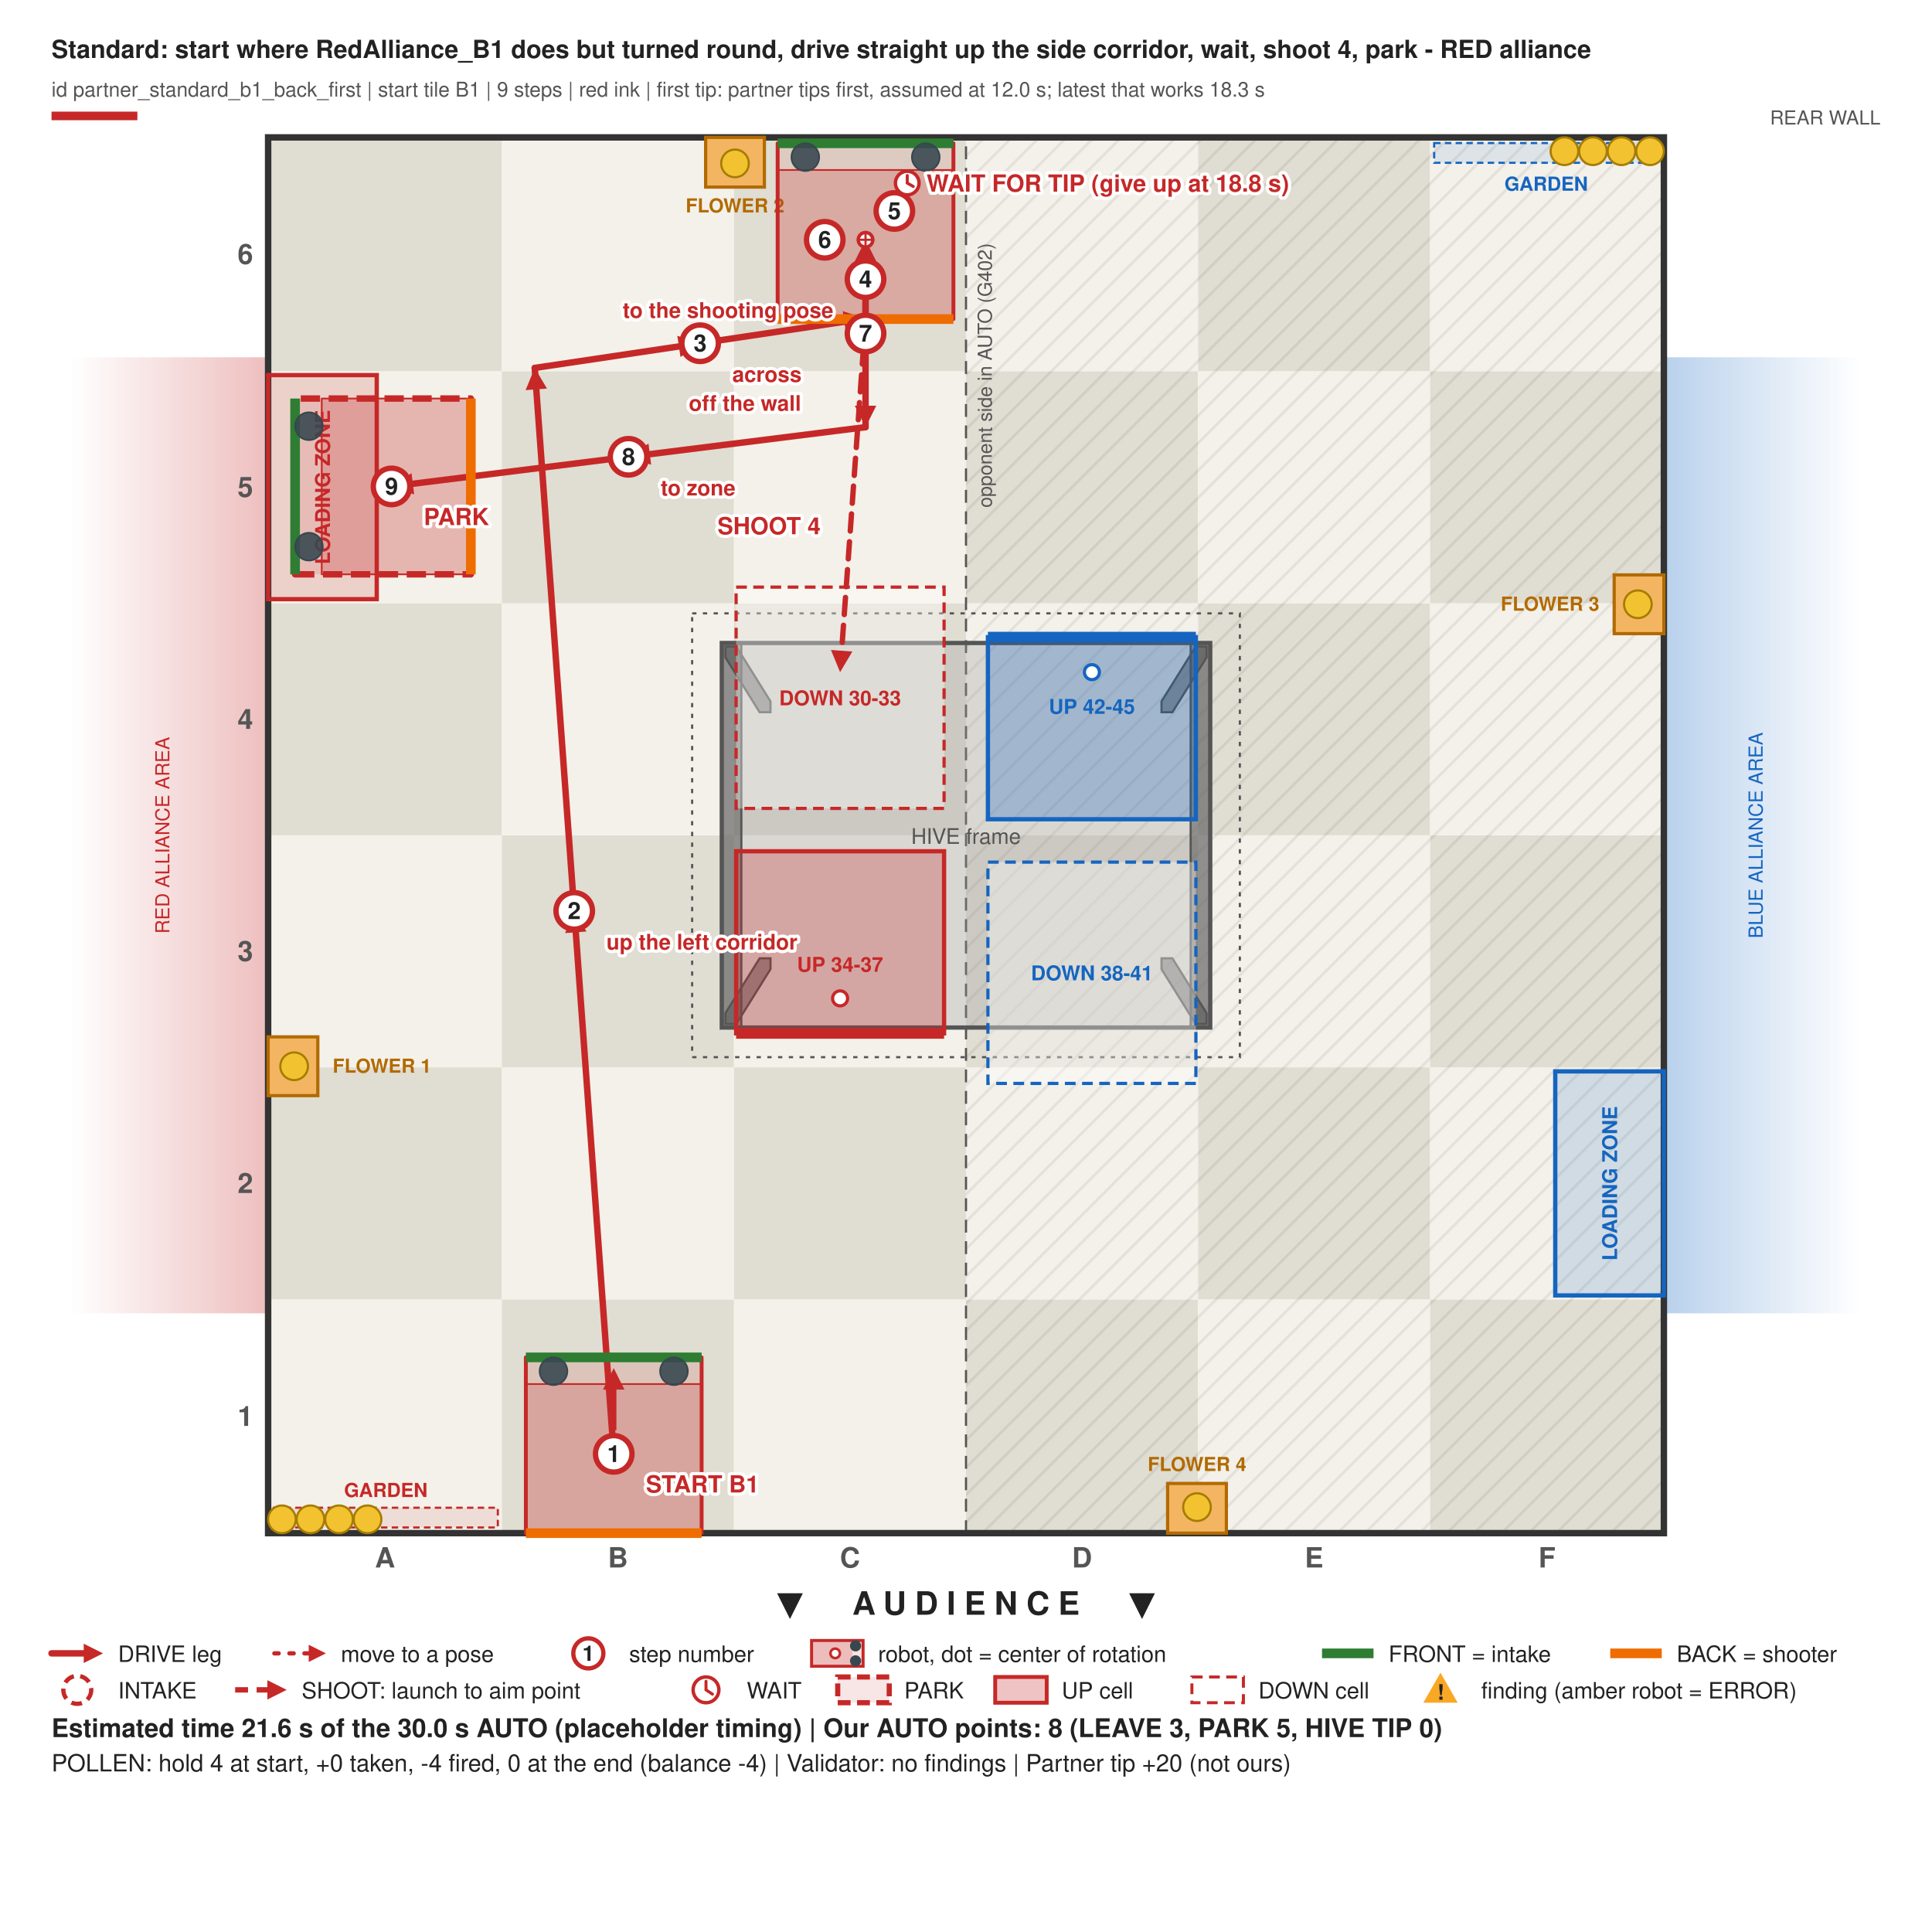
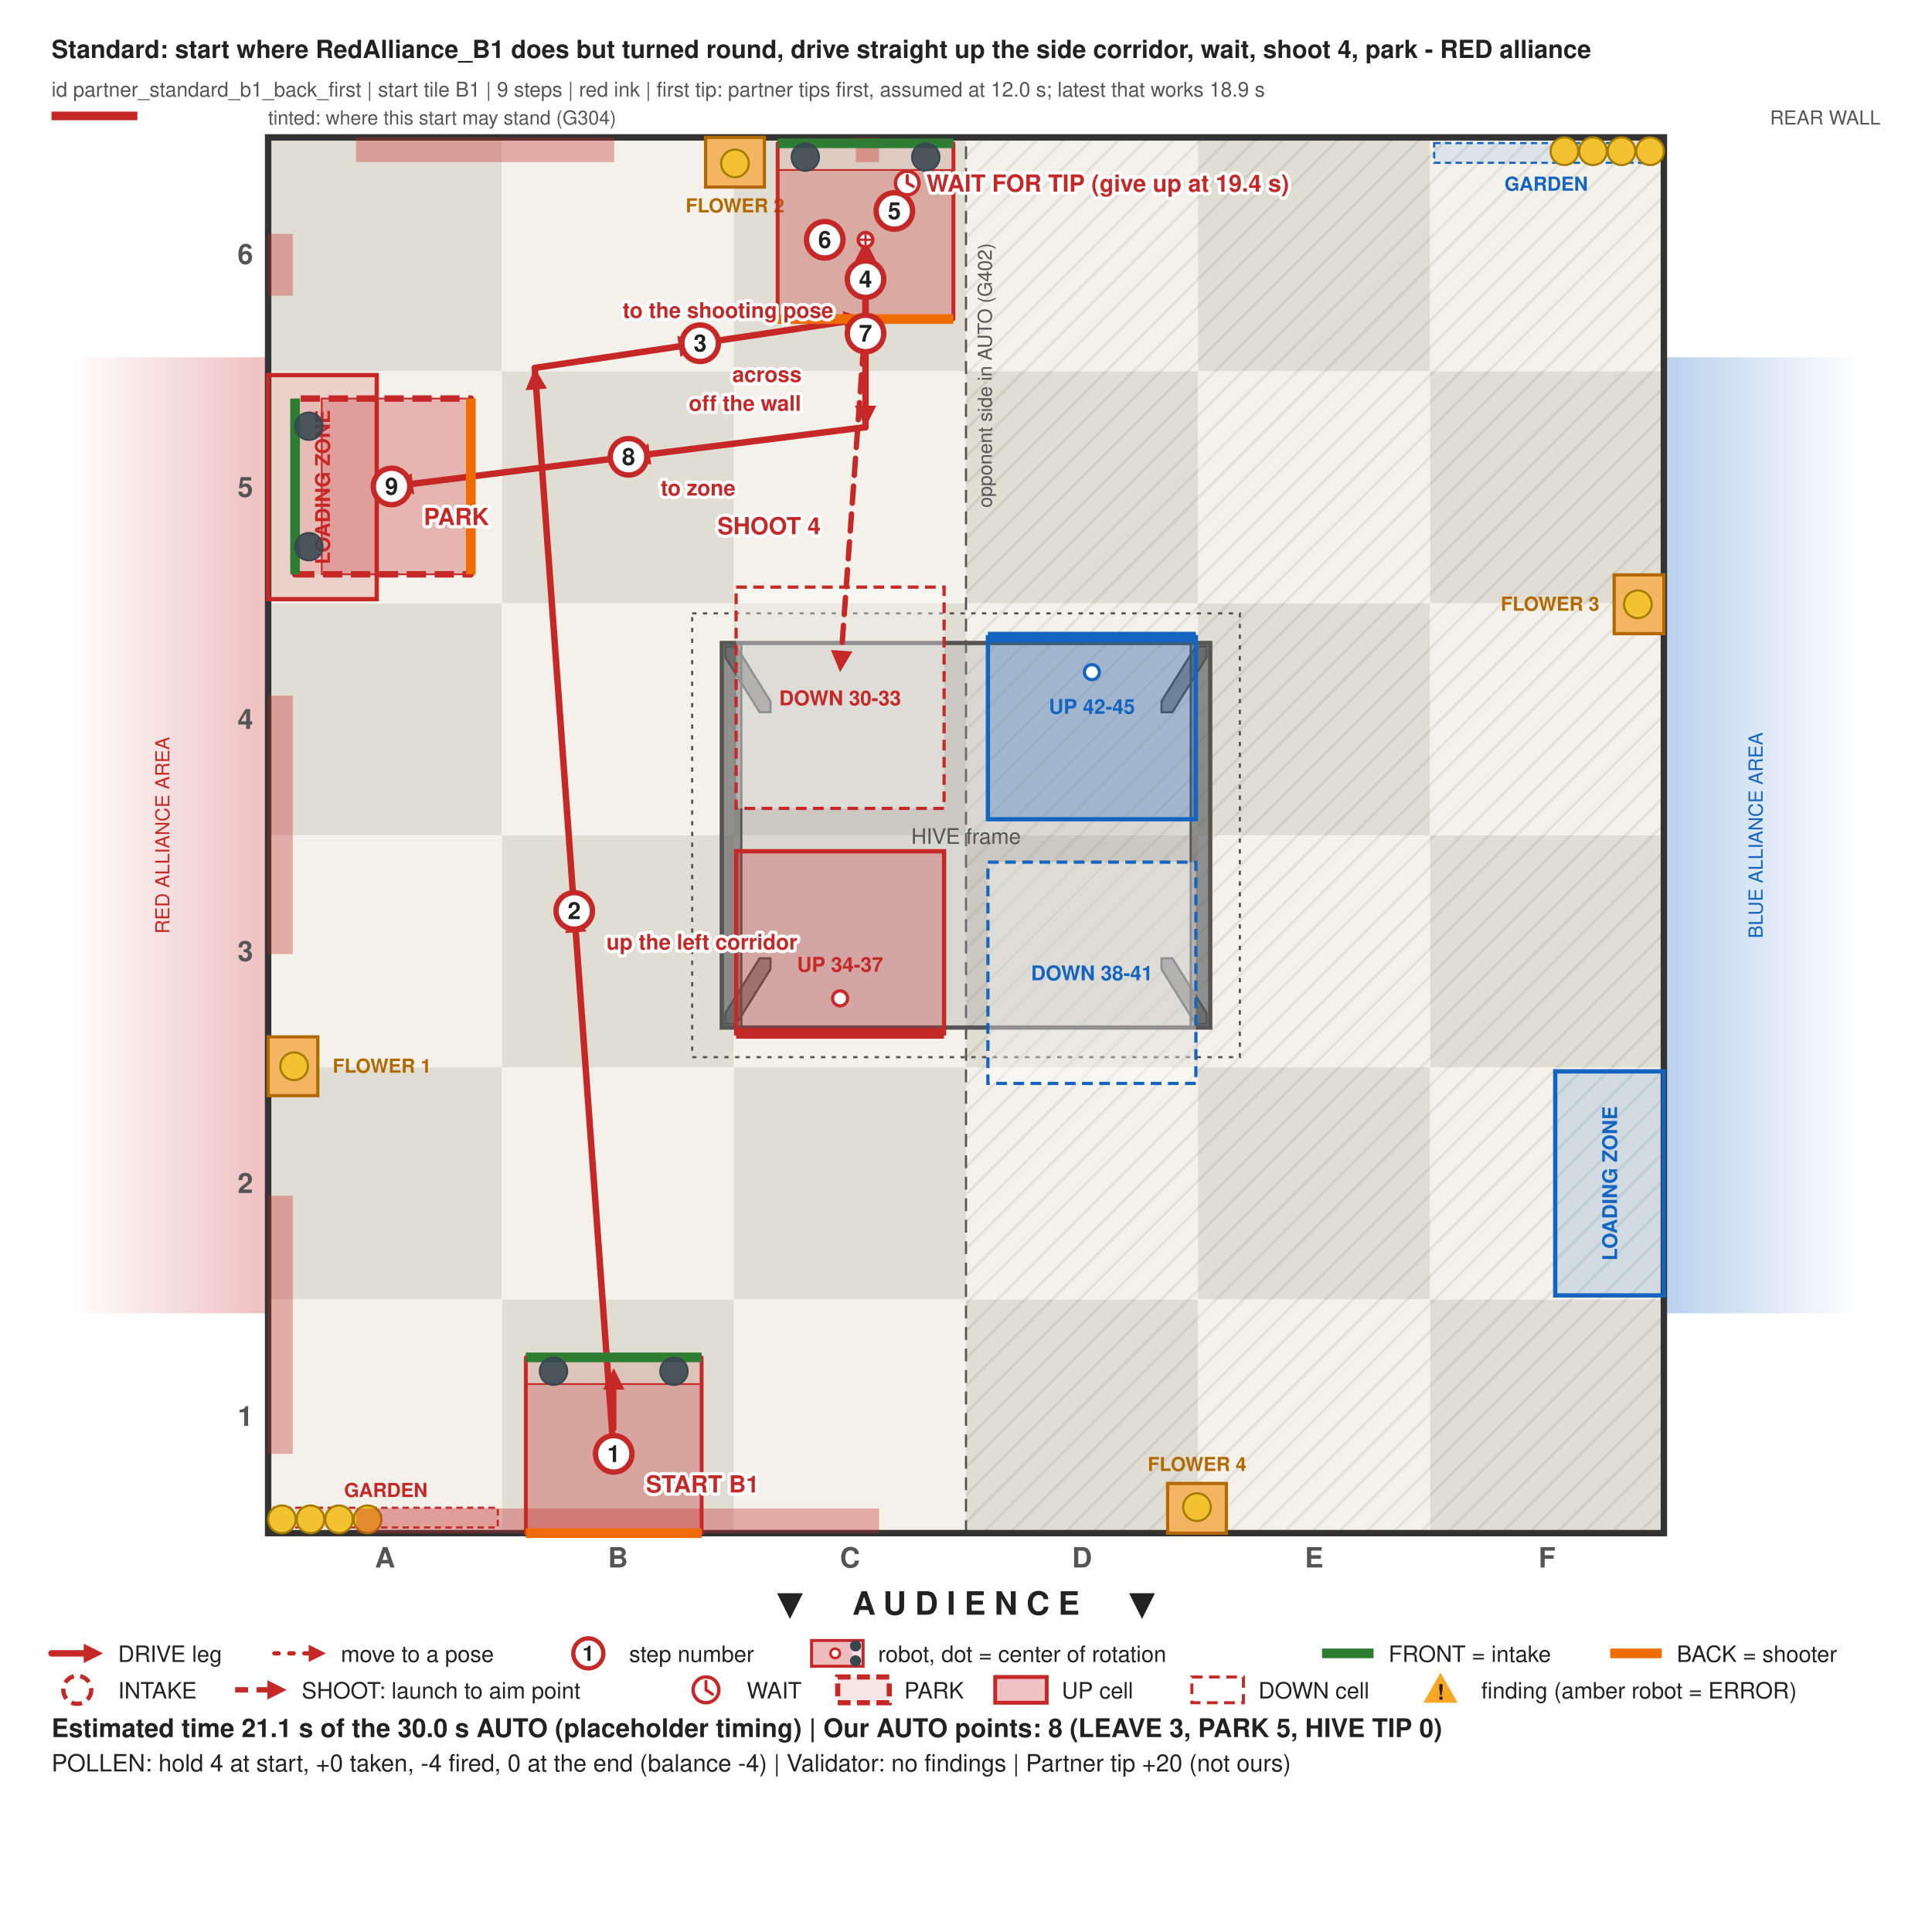
<svg xmlns="http://www.w3.org/2000/svg" viewBox="0 0 900 900" width="900" height="900" role="img" aria-labelledby="svg-title svg-desc" font-family="Helvetica, Arial, sans-serif">
  <defs>
    <linearGradient id="area-red" x1="1" y1="0" x2="0" y2="0">
      <stop offset="0" stop-color="#c62828" stop-opacity="0.30" />
      <stop offset="1" stop-color="#c62828" stop-opacity="0" />
    </linearGradient>
    <linearGradient id="area-blue" x1="0" y1="0" x2="1" y2="0">
      <stop offset="0" stop-color="#1565c0" stop-opacity="0.30" />
      <stop offset="1" stop-color="#1565c0" stop-opacity="0" />
    </linearGradient>
    <pattern id="opponent-hatch" width="9" height="9" patternUnits="userSpaceOnUse" patternTransform="rotate(45)">
      <line x1="0" y1="0" x2="0" y2="9" stroke="#000000" stroke-opacity="0.07" stroke-width="2.5" />
    </pattern>
  </defs>
  <rect id="background" x="0" y="0" width="900" height="900" fill="#ffffff" />
  <text id="title" x="24" y="27" font-size="11.61" font-weight="bold" fill="#222222">Standard: start where RedAlliance_B1 does but turned round, drive straight up the side corridor, wait, shoot 4, park - RED alliance</text>
-   <text id="subtitle" x="24" y="45" font-size="9.5" fill="#555555">id partner_standard_b1_back_first  |  start tile B1  |  9 steps  |  red ink  |  first tip: partner tips first, assumed at 12.0 s; latest that works 18.3 s</text>
+   <text id="subtitle" x="24" y="45" font-size="9.5" fill="#555555">id partner_standard_b1_back_first  |  start tile B1  |  9 steps  |  red ink  |  first tip: partner tips first, assumed at 12.0 s; latest that works 18.9 s</text>
  <rect x="24" y="52" width="40" height="4" fill="#c62828" />
  <g id="field">
    <rect class="alliance-area" data-alliance="RED" x="32.9" y="166.43" width="92" height="445.37" fill="url(#area-red)" />
    <rect class="alliance-area" data-alliance="BLUE" x="775.1" y="166.43" width="92" height="445.37" fill="url(#area-blue)" />
    <text x="78.9" y="389.12" font-size="9" fill="#c62828" text-anchor="middle" transform="rotate(-90 78.9 389.12)">RED ALLIANCE AREA</text>
    <text x="821.1" y="389.12" font-size="9" fill="#1565c0" text-anchor="middle" transform="rotate(-90 821.1 389.12)">BLUE ALLIANCE AREA</text>
    <rect class="tile" data-tile="A1" x="124.9" y="605.3" width="108.9" height="108.9" fill="#f3f1ea" />
    <rect class="tile" data-tile="A2" x="124.9" y="497.2" width="108.9" height="108.1" fill="#e0ddd2" />
    <rect class="tile" data-tile="A3" x="124.9" y="389.1" width="108.9" height="108.1" fill="#f3f1ea" />
    <rect class="tile" data-tile="A4" x="124.9" y="281" width="108.9" height="108.1" fill="#e0ddd2" />
    <rect class="tile" data-tile="A5" x="124.9" y="172.9" width="108.9" height="108.1" fill="#f3f1ea" />
    <rect class="tile" data-tile="A6" x="124.9" y="64" width="108.9" height="108.9" fill="#e0ddd2" />
    <rect class="tile" data-tile="B1" x="233.8" y="605.3" width="108.1" height="108.9" fill="#e0ddd2" />
    <rect class="tile" data-tile="B2" x="233.8" y="497.2" width="108.1" height="108.1" fill="#f3f1ea" />
    <rect class="tile" data-tile="B3" x="233.8" y="389.1" width="108.1" height="108.1" fill="#e0ddd2" />
    <rect class="tile" data-tile="B4" x="233.8" y="281" width="108.1" height="108.1" fill="#f3f1ea" />
    <rect class="tile" data-tile="B5" x="233.8" y="172.9" width="108.1" height="108.1" fill="#e0ddd2" />
    <rect class="tile" data-tile="B6" x="233.8" y="64" width="108.1" height="108.9" fill="#f3f1ea" />
    <rect class="tile" data-tile="C1" x="341.9" y="605.3" width="108.1" height="108.9" fill="#f3f1ea" />
    <rect class="tile" data-tile="C2" x="341.9" y="497.2" width="108.1" height="108.1" fill="#e0ddd2" />
    <rect class="tile" data-tile="C3" x="341.9" y="389.1" width="108.1" height="108.1" fill="#f3f1ea" />
    <rect class="tile" data-tile="C4" x="341.9" y="281" width="108.1" height="108.1" fill="#e0ddd2" />
    <rect class="tile" data-tile="C5" x="341.9" y="172.9" width="108.1" height="108.1" fill="#f3f1ea" />
    <rect class="tile" data-tile="C6" x="341.9" y="64" width="108.1" height="108.9" fill="#e0ddd2" />
    <rect class="tile" data-tile="D1" x="450" y="605.3" width="108.1" height="108.9" fill="#e0ddd2" />
    <rect class="tile" data-tile="D2" x="450" y="497.2" width="108.1" height="108.1" fill="#f3f1ea" />
    <rect class="tile" data-tile="D3" x="450" y="389.1" width="108.1" height="108.1" fill="#e0ddd2" />
    <rect class="tile" data-tile="D4" x="450" y="281" width="108.1" height="108.1" fill="#f3f1ea" />
    <rect class="tile" data-tile="D5" x="450" y="172.9" width="108.1" height="108.1" fill="#e0ddd2" />
    <rect class="tile" data-tile="D6" x="450" y="64" width="108.1" height="108.9" fill="#f3f1ea" />
    <rect class="tile" data-tile="E1" x="558.1" y="605.3" width="108.1" height="108.9" fill="#f3f1ea" />
    <rect class="tile" data-tile="E2" x="558.1" y="497.2" width="108.1" height="108.1" fill="#e0ddd2" />
    <rect class="tile" data-tile="E3" x="558.1" y="389.1" width="108.1" height="108.1" fill="#f3f1ea" />
    <rect class="tile" data-tile="E4" x="558.1" y="281" width="108.1" height="108.1" fill="#e0ddd2" />
    <rect class="tile" data-tile="E5" x="558.1" y="172.9" width="108.1" height="108.1" fill="#f3f1ea" />
    <rect class="tile" data-tile="E6" x="558.1" y="64" width="108.1" height="108.9" fill="#e0ddd2" />
    <rect class="tile" data-tile="F1" x="666.2" y="605.3" width="108.9" height="108.9" fill="#e0ddd2" />
    <rect class="tile" data-tile="F2" x="666.2" y="497.2" width="108.9" height="108.1" fill="#f3f1ea" />
    <rect class="tile" data-tile="F3" x="666.2" y="389.1" width="108.9" height="108.1" fill="#e0ddd2" />
    <rect class="tile" data-tile="F4" x="666.2" y="281" width="108.9" height="108.1" fill="#f3f1ea" />
    <rect class="tile" data-tile="F5" x="666.2" y="172.9" width="108.9" height="108.1" fill="#e0ddd2" />
    <rect class="tile" data-tile="F6" x="666.2" y="64" width="108.9" height="108.9" fill="#f3f1ea" />
    <rect id="opponent-side" x="450" y="64" width="325.1" height="650.2" fill="url(#opponent-hatch)" />
    <line id="side-line" x1="450" y1="714.2" x2="450" y2="64" stroke="#555555" stroke-width="1" stroke-dasharray="6 4" />
    <text id="opponent-label" x="462" y="174.86" font-size="9" fill="#555555" text-anchor="middle" transform="rotate(-90 462 174.86)">opponent side in AUTO (G402)</text>
    <text class="tile-label" x="179.35" y="730.2" font-size="13" font-weight="bold" text-anchor="middle" fill="#555555">A</text>
    <text class="tile-label" x="287.85" y="730.2" font-size="13" font-weight="bold" text-anchor="middle" fill="#555555">B</text>
    <text class="tile-label" x="395.95" y="730.2" font-size="13" font-weight="bold" text-anchor="middle" fill="#555555">C</text>
    <text class="tile-label" x="504.05" y="730.2" font-size="13" font-weight="bold" text-anchor="middle" fill="#555555">D</text>
    <text class="tile-label" x="612.15" y="730.2" font-size="13" font-weight="bold" text-anchor="middle" fill="#555555">E</text>
    <text class="tile-label" x="720.65" y="730.2" font-size="13" font-weight="bold" text-anchor="middle" fill="#555555">F</text>
    <text class="tile-label" x="117.9" y="664.25" font-size="13" font-weight="bold" text-anchor="end" fill="#555555">1</text>
    <text class="tile-label" x="117.9" y="555.75" font-size="13" font-weight="bold" text-anchor="end" fill="#555555">2</text>
    <text class="tile-label" x="117.9" y="447.65" font-size="13" font-weight="bold" text-anchor="end" fill="#555555">3</text>
    <text class="tile-label" x="117.9" y="339.55" font-size="13" font-weight="bold" text-anchor="end" fill="#555555">4</text>
    <text class="tile-label" x="117.9" y="231.45" font-size="13" font-weight="bold" text-anchor="end" fill="#555555">5</text>
    <text class="tile-label" x="117.9" y="122.95" font-size="13" font-weight="bold" text-anchor="end" fill="#555555">6</text>
    <rect id="field-border" x="124.9" y="64" width="650.2" height="650.2" fill="none" stroke="#333333" stroke-width="3" />
  </g>
  <g id="structures">
    <rect id="hive-frame" x="336.23" y="299.53" width="227.54" height="179.14" fill="#9a9a9a" fill-opacity="0.30" stroke="#555555" stroke-width="2" />
    <rect id="hive-keepout" x="322.43" y="285.73" width="255.14" height="206.74" fill="none" stroke="#555555" stroke-width="1" stroke-dasharray="2 3" />
    <g id="hive-solid">
      <polygon class="hive-foot" points="336.23,478.67 345.35,478.67 345.35,299.53 336.23,299.53" fill="#555555" fill-opacity="0.55" stroke="#555555" stroke-width="1" />
      <polygon class="hive-foot" points="554.65,478.67 563.77,478.67 563.77,299.53 554.65,299.53" fill="#555555" fill-opacity="0.55" stroke="#555555" stroke-width="1" />
      <polygon class="hive-foot" points="337.94,477.01 343,477.01 358.92,451.48 358.92,446.42 353.86,446.42 337.94,471.95" fill="#555555" fill-opacity="0.55" stroke="#555555" stroke-width="1" />
      <polygon class="hive-foot" points="337.94,306.25 353.86,331.78 358.92,331.78 358.92,326.72 343,301.19 337.94,301.19" fill="#555555" fill-opacity="0.55" stroke="#555555" stroke-width="1" />
      <polygon class="hive-foot" points="541.08,451.48 557,477.01 562.06,477.01 562.06,471.95 546.14,446.42 541.08,446.42" fill="#555555" fill-opacity="0.55" stroke="#555555" stroke-width="1" />
      <polygon class="hive-foot" points="541.08,331.78 546.14,331.78 562.06,306.25 562.06,301.19 557,301.19 541.08,326.72" fill="#555555" fill-opacity="0.55" stroke="#555555" stroke-width="1" />
    </g>
    <text x="450" y="393.1" font-size="10" fill="#555555" text-anchor="middle">HIVE frame</text>
    <g class="hive" data-alliance="RED">
      <g class="cell cell-down" data-alliance="RED" data-side="REAR">
        <rect x="342.91" y="273.5" width="96.88" height="103.09" fill="#ffffff" fill-opacity="0.35" stroke="#c62828" stroke-width="1.5" stroke-dasharray="5 3" />
        <text x="391.35" y="328.55" font-size="9.5" font-weight="bold" fill="#c62828" text-anchor="middle">DOWN 30-33</text>
      </g>
      <g class="cell cell-up" data-alliance="RED" data-side="AUDIENCE">
        <rect x="342.91" y="396.55" width="96.88" height="84.82" fill="#c62828" fill-opacity="0.28" stroke="#c62828" stroke-width="2" />
        <line class="cell-opening" x1="342.91" y1="481.38" x2="439.79" y2="481.38" stroke="#c62828" stroke-width="5" />
        <circle class="aim-point" cx="391.35" cy="465.08" r="3.5" fill="#ffffff" stroke="#c62828" stroke-width="1.5" />
        <text x="391.35" y="452.68" font-size="9.5" font-weight="bold" fill="#c62828" text-anchor="middle">UP 34-37</text>
      </g>
    </g>
    <g class="hive" data-alliance="BLUE">
      <g class="cell cell-down" data-alliance="BLUE" data-side="AUDIENCE">
        <rect x="460.21" y="401.61" width="96.88" height="103.09" fill="#ffffff" fill-opacity="0.35" stroke="#1565c0" stroke-width="1.5" stroke-dasharray="5 3" />
        <text x="508.65" y="456.66" font-size="9.5" font-weight="bold" fill="#1565c0" text-anchor="middle">DOWN 38-41</text>
      </g>
      <g class="cell cell-up" data-alliance="BLUE" data-side="REAR">
        <rect x="460.21" y="296.82" width="96.88" height="84.82" fill="#1565c0" fill-opacity="0.28" stroke="#1565c0" stroke-width="2" />
        <line class="cell-opening" x1="460.21" y1="296.82" x2="557.09" y2="296.82" stroke="#1565c0" stroke-width="5" />
        <circle class="aim-point" cx="508.65" cy="313.12" r="3.5" fill="#ffffff" stroke="#1565c0" stroke-width="1.5" />
        <text x="508.65" y="332.52" font-size="9.5" font-weight="bold" fill="#1565c0" text-anchor="middle">UP 42-45</text>
      </g>
    </g>
    <g class="flower" data-flower="1">
      <rect x="124.9" y="483.02" width="23.15" height="27.37" fill="#f3b562" stroke="#b26a00" stroke-width="1.5" />
      <circle cx="137.02" cy="496.71" r="6.44" fill="#f2c230" stroke="#a67c00" stroke-width="1" />
      <text x="154.95" y="499.71" font-size="9" fill="#b26a00" font-weight="bold" text-anchor="start">FLOWER 1</text>
    </g>
    <g class="flower" data-flower="2">
      <rect x="328.71" y="64" width="27.37" height="23.15" fill="#f3b562" stroke="#b26a00" stroke-width="1.5" />
      <circle cx="342.39" cy="76.12" r="6.44" fill="#f2c230" stroke="#a67c00" stroke-width="1" />
      <text x="342.39" y="98.95" font-size="9" fill="#b26a00" font-weight="bold" text-anchor="middle">FLOWER 2</text>
    </g>
    <g class="flower" data-flower="3">
      <rect x="751.95" y="267.81" width="23.15" height="27.37" fill="#f3b562" stroke="#b26a00" stroke-width="1.5" />
      <circle cx="762.98" cy="281.49" r="6.44" fill="#f2c230" stroke="#a67c00" stroke-width="1" />
      <text x="745.05" y="284.49" font-size="9" fill="#b26a00" font-weight="bold" text-anchor="end">FLOWER 3</text>
    </g>
    <g class="flower" data-flower="4">
      <rect x="543.92" y="691.05" width="27.37" height="23.15" fill="#f3b562" stroke="#b26a00" stroke-width="1.5" />
      <circle cx="557.61" cy="702.08" r="6.44" fill="#f2c230" stroke="#a67c00" stroke-width="1" />
      <text x="557.61" y="685.25" font-size="9" fill="#b26a00" font-weight="bold" text-anchor="middle">FLOWER 4</text>
    </g>
    <g class="garden" data-alliance="RED">
      <rect x="127.54" y="702.36" width="104.37" height="9.2" fill="#c62828" fill-opacity="0.10" stroke="#c62828" stroke-width="1" stroke-dasharray="3 2" />
      <circle class="pollen" cx="131.34" cy="707.76" r="6.44" fill="#f2c230" stroke="#a67c00" stroke-width="1" />
      <circle class="pollen" cx="144.63" cy="707.76" r="6.44" fill="#f2c230" stroke="#a67c00" stroke-width="1" />
      <circle class="pollen" cx="157.93" cy="707.76" r="6.44" fill="#f2c230" stroke="#a67c00" stroke-width="1" />
      <circle class="pollen" cx="171.22" cy="707.76" r="6.44" fill="#f2c230" stroke="#a67c00" stroke-width="1" />
      <text x="179.73" y="697.36" font-size="9" fill="#c62828" text-anchor="middle" font-weight="bold">GARDEN</text>
    </g>
    <g class="loading-zone" data-alliance="RED">
      <rect x="124.9" y="174.74" width="50.6" height="104.37" fill="#c62828" fill-opacity="0.16" stroke="#c62828" stroke-width="2" />
      <text x="150.2" y="230.43" font-size="9.5" font-weight="bold" fill="#c62828" text-anchor="middle" transform="rotate(-90 150.2 226.93)">LOADING ZONE</text>
    </g>
    <g class="garden" data-alliance="BLUE">
      <rect x="668.09" y="66.64" width="104.37" height="9.2" fill="#1565c0" fill-opacity="0.10" stroke="#1565c0" stroke-width="1" stroke-dasharray="3 2" />
      <circle class="pollen" cx="768.66" cy="70.44" r="6.44" fill="#f2c230" stroke="#a67c00" stroke-width="1" />
      <circle class="pollen" cx="755.37" cy="70.44" r="6.44" fill="#f2c230" stroke="#a67c00" stroke-width="1" />
      <circle class="pollen" cx="742.07" cy="70.44" r="6.44" fill="#f2c230" stroke="#a67c00" stroke-width="1" />
      <circle class="pollen" cx="728.78" cy="70.44" r="6.44" fill="#f2c230" stroke="#a67c00" stroke-width="1" />
      <text x="720.27" y="88.84" font-size="9" fill="#1565c0" text-anchor="middle" font-weight="bold">GARDEN</text>
    </g>
    <g class="loading-zone" data-alliance="BLUE">
      <rect x="724.5" y="499.09" width="50.6" height="104.37" fill="#1565c0" fill-opacity="0.16" stroke="#1565c0" stroke-width="2" />
      <text x="749.8" y="554.77" font-size="9.5" font-weight="bold" fill="#1565c0" text-anchor="middle" transform="rotate(-90 749.8 551.27)">LOADING ZONE</text>
    </g>
    <text id="audience-label" x="450" y="752.2" font-size="15" font-weight="bold" letter-spacing="4" text-anchor="middle" fill="#222222">AUDIENCE</text>
    <polygon class="compass-arrow" points="362,742.2 374,742.2 368,754.2" fill="#222222" />
    <polygon class="compass-arrow" points="526,742.2 538,742.2 532,754.2" fill="#222222" />
    <text x="876" y="58" font-size="9" fill="#555555" text-anchor="end">REAR WALL</text>
  </g>
+   <g id="start-bands" data-heading="90">
+     <rect class="start-band" data-wall="RED" data-from="8.03" data-to="34.18" x="124.9" y="556.99" width="11.5" height="120.27" fill="#c62828" fill-opacity="0.35" />
+     <rect class="start-band" data-wall="RED" data-from="58.65" data-to="84.81" x="124.9" y="324.06" width="11.5" height="120.37" fill="#c62828" fill-opacity="0.35" />
+     <rect class="start-band" data-wall="RED" data-from="125.3" data-to="131.58" x="124.9" y="108.94" width="11.5" height="28.86" fill="#c62828" fill-opacity="0.35" />
+     <rect class="start-band" data-wall="AUDIENCE" data-from="8.9" data-to="61.87" x="165.84" y="702.7" width="243.68" height="11.5" fill="#c62828" fill-opacity="0.35" />
+     <rect class="start-band" data-wall="REAR" data-from="8.9" data-to="35.05" x="165.84" y="64" width="120.27" height="11.5" fill="#c62828" fill-opacity="0.35" />
+     <rect class="start-band" data-wall="REAR" data-from="59.52" data-to="61.87" x="398.67" y="64" width="10.85" height="11.5" fill="#c62828" fill-opacity="0.35" />
+     <text class="start-band-label" x="124.9" y="58" font-size="9" fill="#555555">tinted: where this start may stand (G304)</text>
+   </g>
  <g id="route" data-ink="#c62828" data-alliance="RED" data-route="partner_standard_b1_back_first">
    <g class="drive-leg" data-step="2" data-mode="CONSTANT">
      <path class="leg" d="M 285.9 677.26 L 249.1 171.4" fill="none" stroke="#c62828" stroke-width="3" stroke-linecap="round" stroke-linejoin="round" />
      <polygon class="arrowhead" points="267.5,424.33 273.21,433.94 263.24,434.67" fill="#c62828" />
      <polygon class="arrowhead" points="249.1,171.4 254.81,181.01 244.84,181.74" fill="#c62828" />
    </g>
    <g class="drive-leg" data-step="3" data-mode="CONSTANT">
      <path class="leg" d="M 249.1 171.4 L 403.2 148.4" fill="none" stroke="#c62828" stroke-width="3" stroke-linecap="round" stroke-linejoin="round" />
      <polygon class="arrowhead" points="326.15,159.9 317,166.32 315.52,156.43" fill="#c62828" />
      <polygon class="arrowhead" points="403.2,148.4 394.05,154.82 392.57,144.93" fill="#c62828" />
    </g>
    <g class="drive-leg" data-step="4" data-mode="CONSTANT">
      <path class="leg" d="M 403.2 148.4 L 403.2 111.7" fill="none" stroke="#c62828" stroke-width="3" stroke-linecap="round" stroke-linejoin="round" />
      <polygon class="arrowhead" points="403.2,111.7 408.2,121.7 398.2,121.7" fill="#c62828" />
    </g>
    <g class="drive-leg" data-step="7" data-mode="CONSTANT">
      <path class="leg" d="M 403.2 111.7 L 403.2 199" fill="none" stroke="#c62828" stroke-width="3" stroke-linecap="round" stroke-linejoin="round" />
      <polygon class="arrowhead" points="403.2,199 398.2,189 408.2,189" fill="#c62828" />
    </g>
    <g class="drive-leg" data-step="8" data-mode="LINEAR">
      <path class="leg" d="M 403.2 199 L 182.4 226.6" fill="none" stroke="#c62828" stroke-width="3" stroke-linecap="round" stroke-linejoin="round" />
      <polygon class="arrowhead" points="292.8,212.8 302.1,206.6 303.34,216.52" fill="#c62828" />
      <polygon class="arrowhead" points="182.4,226.6 191.7,220.4 192.94,230.32" fill="#c62828" />
    </g>
    <g id="start-footprint" class="footprint start" data-step="1">
      <polygon class="outline" points="244.96,632.32 244.96,714.2 326.84,714.2 326.84,632.32" fill="#c62828" fill-opacity="0.14" stroke="#c62828" stroke-width="1.8" stroke-linejoin="round" />
      <polygon class="chassis" points="244.96,644.74 244.96,714.2 326.84,714.2 326.84,644.74" fill="#c62828" fill-opacity="0.2" stroke="#c62828" stroke-width="0.8" stroke-linejoin="round" />
      <line class="front-edge" x1="244.96" y1="632.32" x2="326.84" y2="632.32" stroke="#2e7d32" stroke-width="4.5" />
      <line class="back-edge" x1="244.96" y1="714.2" x2="326.84" y2="714.2" stroke="#ef6c00" stroke-width="4.5" />
      <circle class="wheel" data-wheel="LEFT" cx="257.84" cy="638.76" r="6.44" fill="#37474f" fill-opacity="0.88" stroke="#37474f" stroke-width="0.8" />
      <circle class="wheel" data-wheel="RIGHT" cx="313.96" cy="638.76" r="6.44" fill="#37474f" fill-opacity="0.88" stroke="#37474f" stroke-width="0.8" />
      <g class="pose-point" data-x="35" data-y="8.03">
        <circle cx="285.9" cy="677.26" r="3.4" fill="#ffffff" fill-opacity="0.92" stroke="#c62828" stroke-width="1.6" />
        <line x1="282.5" y1="677.26" x2="289.3" y2="677.26" stroke="#c62828" stroke-width="1" />
        <line x1="285.9" y1="673.86" x2="285.9" y2="680.66" stroke="#c62828" stroke-width="1" />
      </g>
      <line class="heading-arrow" x1="285.9" y1="666.26" x2="285.9" y2="645.32" stroke="#c62828" stroke-width="2.5" />
      <polygon class="arrowhead" points="285.9,637.32 290.9,647.32 280.9,647.32" fill="#c62828" />
    </g>
    <g class="shoot-pose" data-step="6" data-nominal="false">
      <polygon class="outline" points="362.26,66.76 362.26,148.64 444.14,148.64 444.14,66.76" fill="#c62828" fill-opacity="0.1" stroke="#c62828" stroke-width="1.8" stroke-linejoin="round" />
      <polygon class="chassis" points="362.26,79.18 362.26,148.64 444.14,148.64 444.14,79.18" fill="#c62828" fill-opacity="0.2" stroke="#c62828" stroke-width="0.8" stroke-linejoin="round" />
      <line class="front-edge" x1="362.26" y1="66.76" x2="444.14" y2="66.76" stroke="#2e7d32" stroke-width="4.5" />
      <line class="back-edge" x1="362.26" y1="148.64" x2="444.14" y2="148.64" stroke="#ef6c00" stroke-width="4.5" />
      <circle class="wheel" data-wheel="LEFT" cx="375.14" cy="73.2" r="6.44" fill="#37474f" fill-opacity="0.88" stroke="#37474f" stroke-width="0.8" />
      <circle class="wheel" data-wheel="RIGHT" cx="431.26" cy="73.2" r="6.44" fill="#37474f" fill-opacity="0.88" stroke="#37474f" stroke-width="0.8" />
      <g class="pose-point" data-x="60.5" data-y="130.98">
        <circle cx="403.2" cy="111.7" r="3.4" fill="#ffffff" fill-opacity="0.92" stroke="#c62828" stroke-width="1.6" />
        <line x1="399.8" y1="111.7" x2="406.6" y2="111.7" stroke="#c62828" stroke-width="1" />
        <line x1="403.2" y1="108.3" x2="403.2" y2="115.1" stroke="#c62828" stroke-width="1" />
      </g>
      <line class="shot" x1="403.2" y1="148.64" x2="392" y2="304.14" stroke="#c62828" stroke-width="2.5" stroke-dasharray="8 5" stroke-linecap="round" />
      <polygon class="arrowhead" points="391.35,313.12 387.08,302.78 397.06,303.5" fill="#c62828" />
    </g>
    <g class="park-outline" data-step="9">
      <polygon class="outline" points="137.46,267.54 219.34,267.54 219.34,185.66 137.46,185.66" fill="#c62828" fill-opacity="0.12" stroke="#c62828" stroke-width="3" stroke-dasharray="9 4" stroke-linejoin="round" />
      <polygon class="chassis" points="149.88,267.54 219.34,267.54 219.34,185.66 149.88,185.66" fill="#c62828" fill-opacity="0.2" stroke="#c62828" stroke-width="0.8" stroke-linejoin="round" />
      <line class="front-edge" x1="137.46" y1="267.54" x2="137.46" y2="185.66" stroke="#2e7d32" stroke-width="4.5" />
      <line class="back-edge" x1="219.34" y1="267.54" x2="219.34" y2="185.66" stroke="#ef6c00" stroke-width="4.5" />
      <circle class="wheel" data-wheel="LEFT" cx="143.9" cy="254.66" r="6.44" fill="#37474f" fill-opacity="0.88" stroke="#37474f" stroke-width="0.8" />
      <circle class="wheel" data-wheel="RIGHT" cx="143.9" cy="198.54" r="6.44" fill="#37474f" fill-opacity="0.88" stroke="#37474f" stroke-width="0.8" />
      <g class="pose-point" data-x="12.5" data-y="106">
        <circle cx="182.4" cy="226.6" r="3.4" fill="#ffffff" fill-opacity="0.92" stroke="#c62828" stroke-width="1.6" />
        <line x1="179" y1="226.6" x2="185.8" y2="226.6" stroke="#c62828" stroke-width="1" />
        <line x1="182.4" y1="223.2" x2="182.4" y2="230" stroke="#c62828" stroke-width="1" />
      </g>
    </g>
    <g id="badges">
      <g class="badge" data-step="1" data-kind="START">
        <circle cx="285.9" cy="677.26" r="8.5" fill="#ffffff" stroke="#c62828" stroke-width="2.5" />
        <text x="285.9" y="681.06" font-size="11" font-weight="bold" text-anchor="middle" fill="#222222">1</text>
      </g>
      <g class="badge" data-step="2" data-kind="DRIVE">
        <circle cx="267.5" cy="424.33" r="8.5" fill="#ffffff" stroke="#c62828" stroke-width="2.5" />
        <text x="267.5" y="428.13" font-size="11" font-weight="bold" text-anchor="middle" fill="#222222">2</text>
      </g>
      <g class="badge" data-step="3" data-kind="DRIVE">
        <circle cx="326.15" cy="159.9" r="8.5" fill="#ffffff" stroke="#c62828" stroke-width="2.5" />
        <text x="326.15" y="163.7" font-size="11" font-weight="bold" text-anchor="middle" fill="#222222">3</text>
      </g>
      <g class="badge" data-step="4" data-kind="DRIVE">
        <circle cx="403.2" cy="130.05" r="8.5" fill="#ffffff" stroke="#c62828" stroke-width="2.5" />
        <text x="403.2" y="133.85" font-size="11" font-weight="bold" text-anchor="middle" fill="#222222">4</text>
      </g>
      <g class="badge" data-step="5" data-kind="WAIT_FOR_TIP">
        <circle cx="416.63" cy="98.27" r="8.5" fill="#ffffff" stroke="#c62828" stroke-width="2.5" />
        <text x="416.63" y="102.07" font-size="11" font-weight="bold" text-anchor="middle" fill="#222222">5</text>
      </g>
      <g class="badge" data-step="6" data-kind="SHOOT">
        <circle cx="384.2" cy="111.7" r="8.5" fill="#ffffff" stroke="#c62828" stroke-width="2.5" />
        <text x="384.2" y="115.5" font-size="11" font-weight="bold" text-anchor="middle" fill="#222222">6</text>
      </g>
      <g class="badge" data-step="7" data-kind="DRIVE">
        <circle cx="403.2" cy="155.35" r="8.5" fill="#ffffff" stroke="#c62828" stroke-width="2.5" />
        <text x="403.2" y="159.15" font-size="11" font-weight="bold" text-anchor="middle" fill="#222222">7</text>
      </g>
      <g class="badge" data-step="8" data-kind="DRIVE">
        <circle cx="292.8" cy="212.8" r="8.5" fill="#ffffff" stroke="#c62828" stroke-width="2.5" />
        <text x="292.8" y="216.6" font-size="11" font-weight="bold" text-anchor="middle" fill="#222222">8</text>
      </g>
      <g class="badge" data-step="9" data-kind="PARK">
        <circle cx="182.4" cy="226.6" r="8.5" fill="#ffffff" stroke="#c62828" stroke-width="2.5" />
        <text x="182.4" y="230.4" font-size="11" font-weight="bold" text-anchor="middle" fill="#222222">9</text>
      </g>
    </g>
    <g id="step-labels">
      <text class="step-label" x="300.9" y="695.26" font-size="11" font-weight="bold" fill="#c62828" text-anchor="start" stroke="#ffffff" stroke-width="3" stroke-linejoin="round" paint-order="stroke">START B1</text>
      <text class="step-label" x="282.5" y="442.33" font-size="10" font-weight="bold" fill="#c62828" text-anchor="start" stroke="#ffffff" stroke-width="3" stroke-linejoin="round" paint-order="stroke">up the left corridor</text>
      <text class="step-label" x="341.15" y="177.9" font-size="10" font-weight="bold" fill="#c62828" text-anchor="start" stroke="#ffffff" stroke-width="3" stroke-linejoin="round" paint-order="stroke">across</text>
      <text class="step-label" x="388.2" y="148.05" font-size="10" font-weight="bold" fill="#c62828" text-anchor="end" stroke="#ffffff" stroke-width="3" stroke-linejoin="round" paint-order="stroke">to the shooting pose</text>
      <g class="clock">
        <circle cx="422.63" cy="85.27" r="5.5" fill="#ffffff" stroke="#c62828" stroke-width="1.6" />
        <polyline points="422.63,81.77 422.63,85.27 425.43,86.87" fill="none" stroke="#c62828" stroke-width="1.4" stroke-linecap="round" />
      </g>
-       <text class="step-label" x="431.63" y="89.27" font-size="11" font-weight="bold" fill="#c62828" text-anchor="start" stroke="#ffffff" stroke-width="3" stroke-linejoin="round" paint-order="stroke">WAIT FOR TIP (give up at 18.8 s)</text>
+       <text class="step-label" x="431.63" y="89.27" font-size="11" font-weight="bold" fill="#c62828" text-anchor="start" stroke="#ffffff" stroke-width="3" stroke-linejoin="round" paint-order="stroke">WAIT FOR TIP (give up at 19.4 s)</text>
      <text class="step-label" x="382.27" y="248.88" font-size="11" font-weight="bold" fill="#c62828" text-anchor="end" stroke="#ffffff" stroke-width="3" stroke-linejoin="round" paint-order="stroke">SHOOT 4</text>
      <text class="step-label" x="373.2" y="191.35" font-size="10" font-weight="bold" fill="#c62828" text-anchor="end" stroke="#ffffff" stroke-width="3" stroke-linejoin="round" paint-order="stroke">off the wall</text>
      <text class="step-label" x="307.8" y="230.8" font-size="10" font-weight="bold" fill="#c62828" text-anchor="start" stroke="#ffffff" stroke-width="3" stroke-linejoin="round" paint-order="stroke">to zone</text>
      <text class="step-label" x="197.4" y="244.6" font-size="11" font-weight="bold" fill="#c62828" text-anchor="start" stroke="#ffffff" stroke-width="3" stroke-linejoin="round" paint-order="stroke">PARK</text>
    </g>
    <g id="issue-marks">
</g>
  </g>
  <g id="legend">
    <g class="legend-item" data-icon="drive">
      <line x1="24" y1="770.2" x2="40" y2="770.2" stroke="#c62828" stroke-width="3" stroke-linecap="round" />
      <polygon class="arrowhead" points="48,770.2 39,774.7 39,765.7" fill="#c62828" />
      <text x="55" y="774.2" font-size="10.5" fill="#222222">DRIVE leg</text>
    </g>
    <g class="legend-item" data-icon="approach">
      <line x1="127.81" y1="770.2" x2="143.81" y2="770.2" stroke="#c62828" stroke-width="2" stroke-dasharray="2 5" stroke-linecap="round" />
      <polygon class="arrowhead" points="151.81,770.2 143.81,774.2 143.81,766.2" fill="#c62828" />
      <text x="158.81" y="774.2" font-size="10.5" fill="#222222">move to a pose</text>
    </g>
    <g class="legend-item" data-icon="badge">
      <circle cx="274.07" cy="770.2" r="7" fill="#ffffff" stroke="#c62828" stroke-width="2" />
      <text x="274.07" y="773.7" font-size="10" font-weight="bold" text-anchor="middle" fill="#222222">1</text>
      <text x="293.07" y="774.2" font-size="10.5" fill="#222222">step number</text>
    </g>
    <g class="legend-item" data-icon="robot">
      <rect x="378.06" y="764.2" width="24" height="12" fill="#c62828" fill-opacity="0.14" stroke="#c62828" stroke-width="1.4" />
      <rect x="378.06" y="764.2" width="19" height="12" fill="#c62828" fill-opacity="0.2" />
      <circle cx="398.56" cy="766.7" r="2.6" fill="#37474f" />
      <circle cx="398.56" cy="773.7" r="2.6" fill="#37474f" />
      <circle cx="389.06" cy="770.2" r="2.2" fill="#ffffff" stroke="#c62828" stroke-width="1.2" />
      <text x="409.06" y="774.2" font-size="10.5" fill="#222222">robot, dot = center of rotation</text>
    </g>
    <g class="legend-item" data-icon="front">
      <line x1="615.85" y1="770.2" x2="639.85" y2="770.2" stroke="#2e7d32" stroke-width="4.5" />
      <text x="646.85" y="774.2" font-size="10.5" fill="#222222">FRONT = intake</text>
    </g>
    <g class="legend-item" data-icon="back">
      <line x1="750.11" y1="770.2" x2="774.11" y2="770.2" stroke="#ef6c00" stroke-width="4.5" />
      <text x="781.11" y="774.2" font-size="10.5" fill="#222222">BACK = shooter</text>
    </g>
    <g class="legend-item" data-icon="intake">
      <circle cx="36" cy="787.2" r="6.5" fill="none" stroke="#c62828" stroke-width="2" stroke-dasharray="5 3" />
      <text x="55" y="791.2" font-size="10.5" fill="#222222">INTAKE</text>
    </g>
    <g class="legend-item" data-icon="shoot">
      <line x1="109.54" y1="787.2" x2="125.54" y2="787.2" stroke="#c62828" stroke-width="2.5" stroke-dasharray="6 4" />
      <polygon class="arrowhead" points="133.54,787.2 124.54,791.7 124.54,782.7" fill="#c62828" />
      <text x="140.54" y="791.2" font-size="10.5" fill="#222222">SHOOT: launch to aim point</text>
    </g>
    <g class="legend-item" data-icon="wait">
      <circle cx="328.88" cy="787.2" r="6" fill="#ffffff" stroke="#c62828" stroke-width="1.6" />
      <polyline points="328.88,783.2 328.88,787.2 331.88,789.2" fill="none" stroke="#c62828" stroke-width="1.4" stroke-linecap="round" />
      <text x="347.88" y="791.2" font-size="10.5" fill="#222222">WAIT</text>
    </g>
    <g class="legend-item" data-icon="park">
      <rect x="390.24" y="781.2" width="24" height="12" fill="#c62828" fill-opacity="0.12" stroke="#c62828" stroke-width="2.4" stroke-dasharray="6 3" />
      <text x="421.24" y="791.2" font-size="10.5" fill="#222222">PARK</text>
    </g>
    <g class="legend-item" data-icon="up">
      <rect x="463.6" y="781.2" width="24" height="12" fill="#c62828" fill-opacity="0.28" stroke="#c62828" stroke-width="1.8" />
      <text x="494.6" y="791.2" font-size="10.5" fill="#222222">UP cell</text>
    </g>
    <g class="legend-item" data-icon="down">
      <rect x="555.23" y="781.2" width="24" height="12" fill="#ffffff" fill-opacity="0.35" stroke="#c62828" stroke-width="1.4" stroke-dasharray="5 3" />
      <text x="586.23" y="791.2" font-size="10.5" fill="#222222">DOWN cell</text>
    </g>
    <g class="legend-item" data-icon="issue">
      <polygon points="671.04,779.2 679.04,793.2 663.04,793.2" fill="#f9a825" />
      <text x="671.04" y="791.8" font-size="10" font-weight="bold" text-anchor="middle" fill="#222222">!</text>
      <text x="690.04" y="791.2" font-size="10.5" fill="#222222">finding (amber robot = ERROR)</text>
    </g>
  </g>
  <g id="footer">
-     <text id="footer-metrics" x="24" y="809.2" font-size="12" font-weight="bold" fill="#222222">Estimated time 21.6 s of the 30.0 s AUTO (placeholder timing)   |   Our AUTO points: 8  (LEAVE 3, PARK 5, HIVE TIP 0)</text>
+     <text id="footer-metrics" x="24" y="809.2" font-size="12" font-weight="bold" fill="#222222">Estimated time 21.1 s of the 30.0 s AUTO (placeholder timing)   |   Our AUTO points: 8  (LEAVE 3, PARK 5, HIVE TIP 0)</text>
    <text id="footer-pollen" x="24" y="825.2" font-size="11.1" fill="#222222">POLLEN: hold 4 at start, +0 taken, -4 fired, 0 at the end (balance -4)   |   Validator: no findings   |   Partner tip +20 (not ours)</text>
  </g>
</svg>
